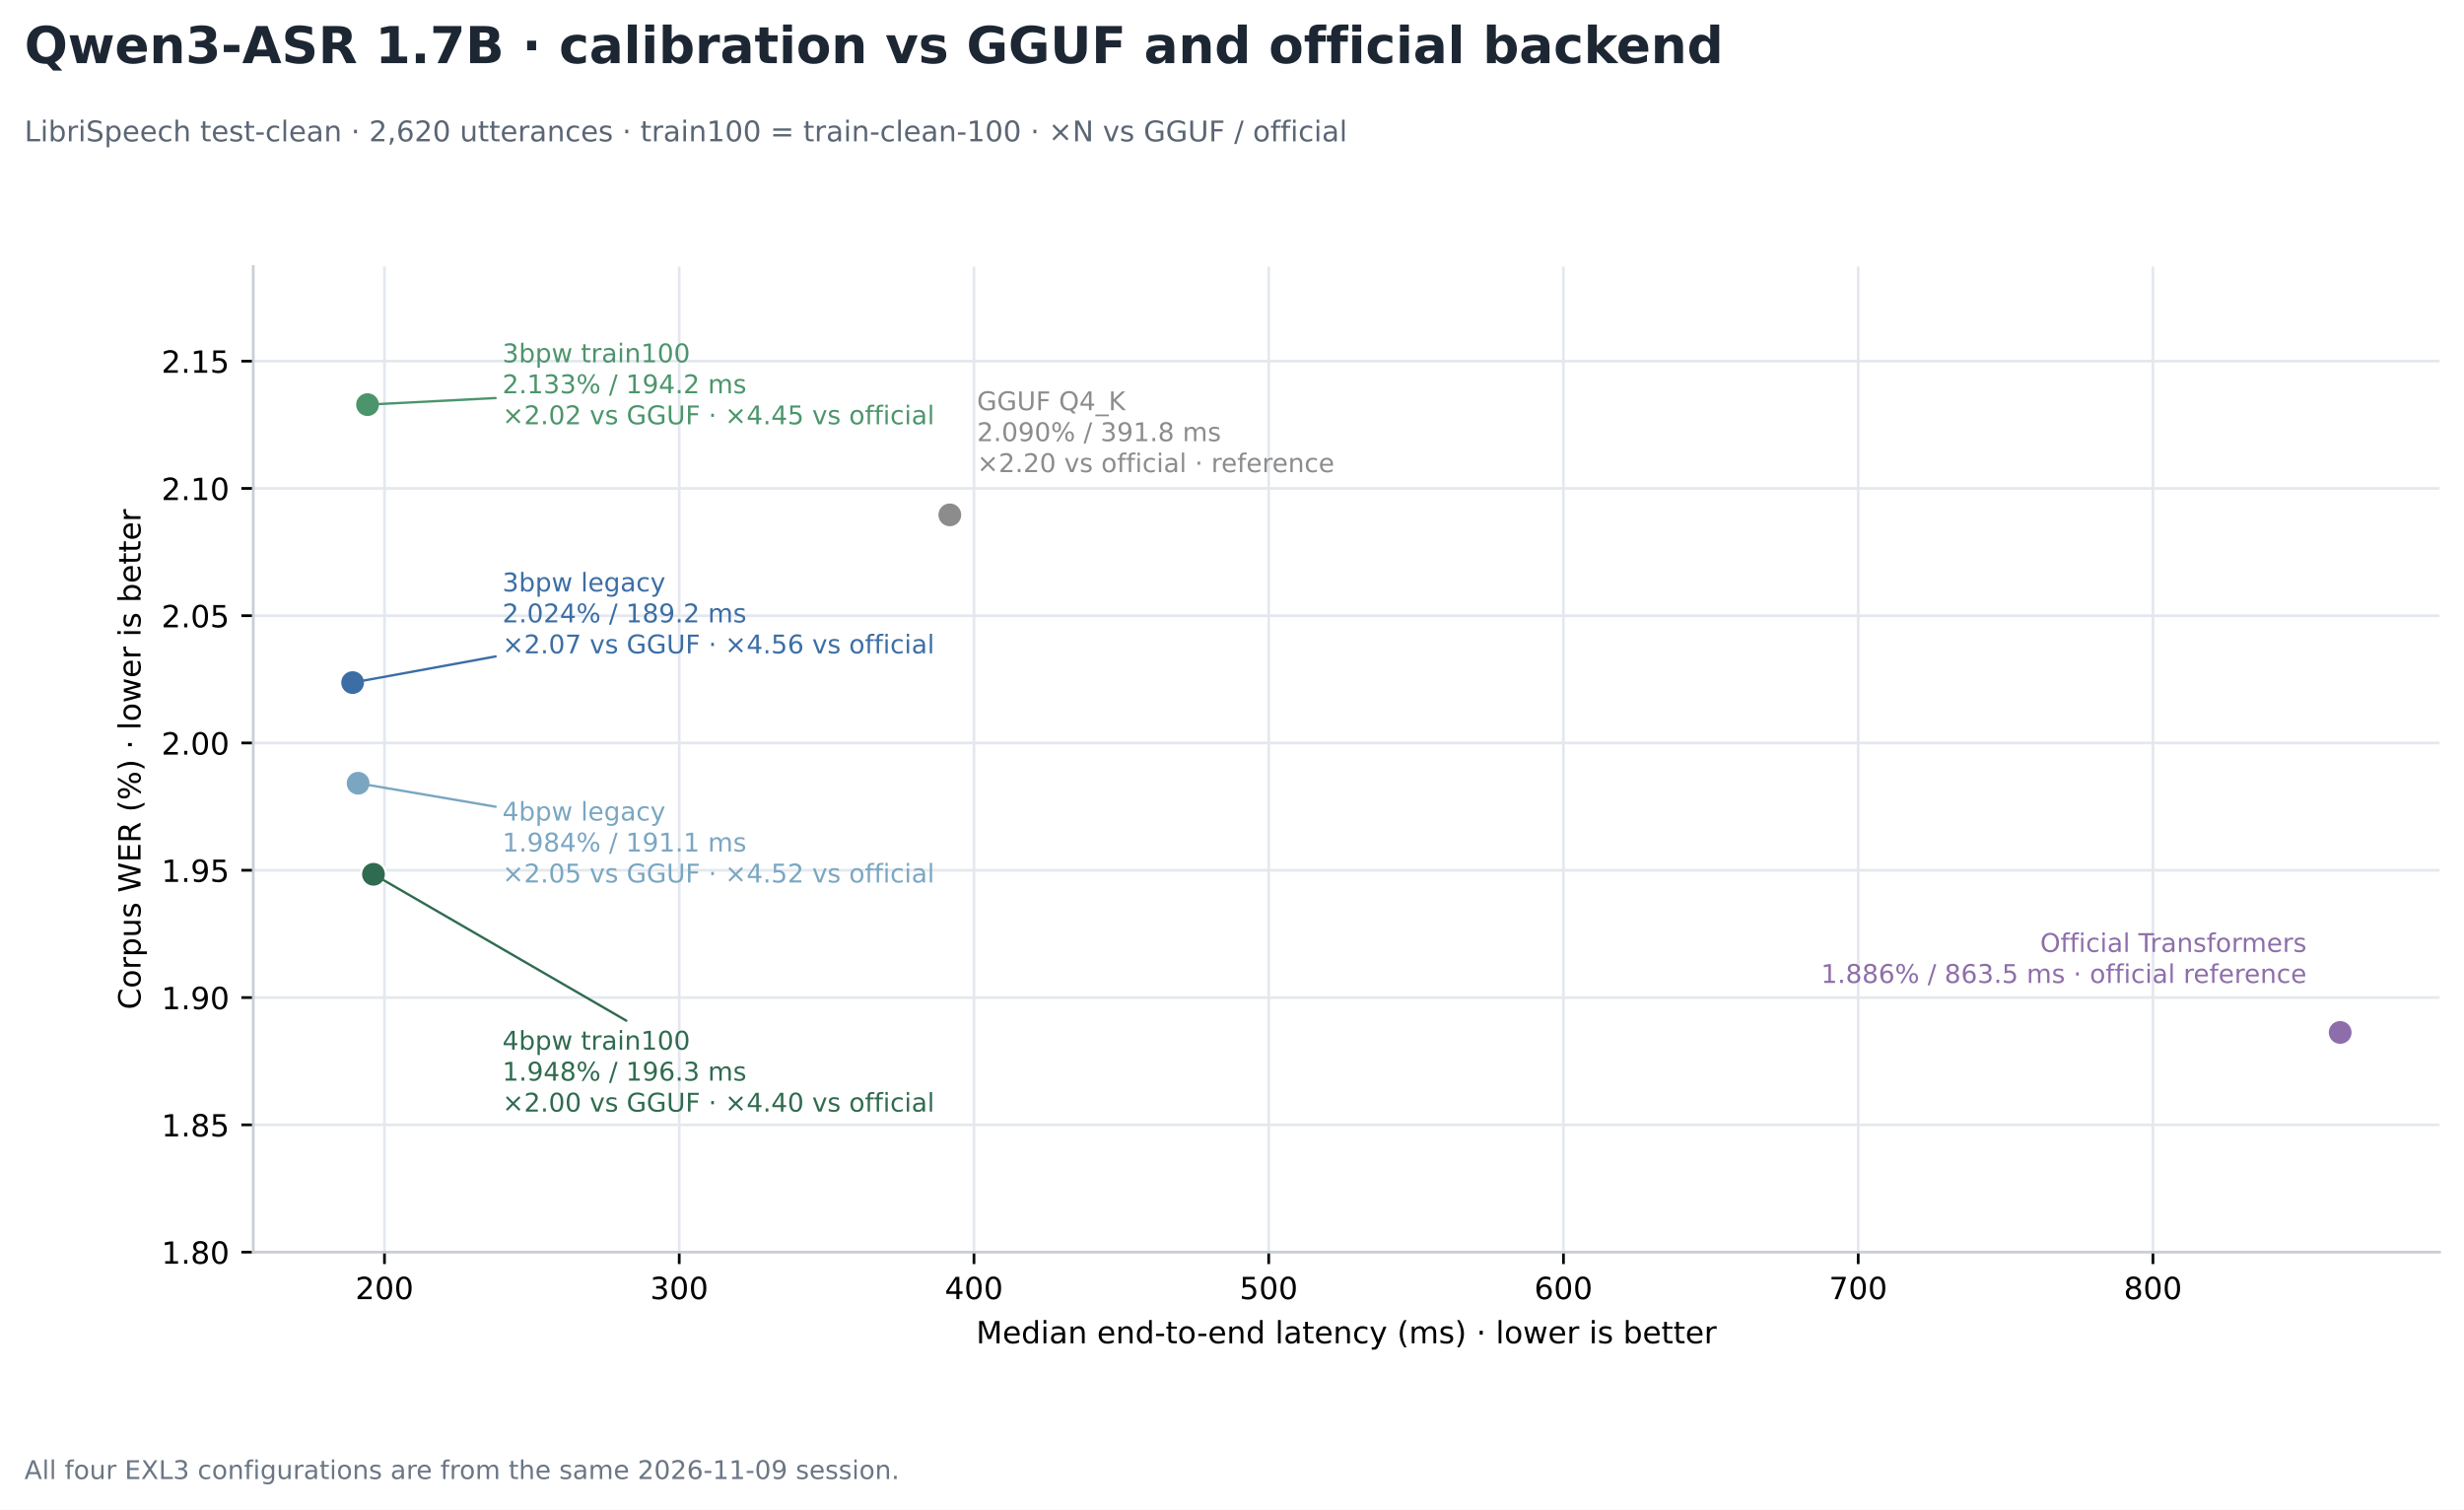
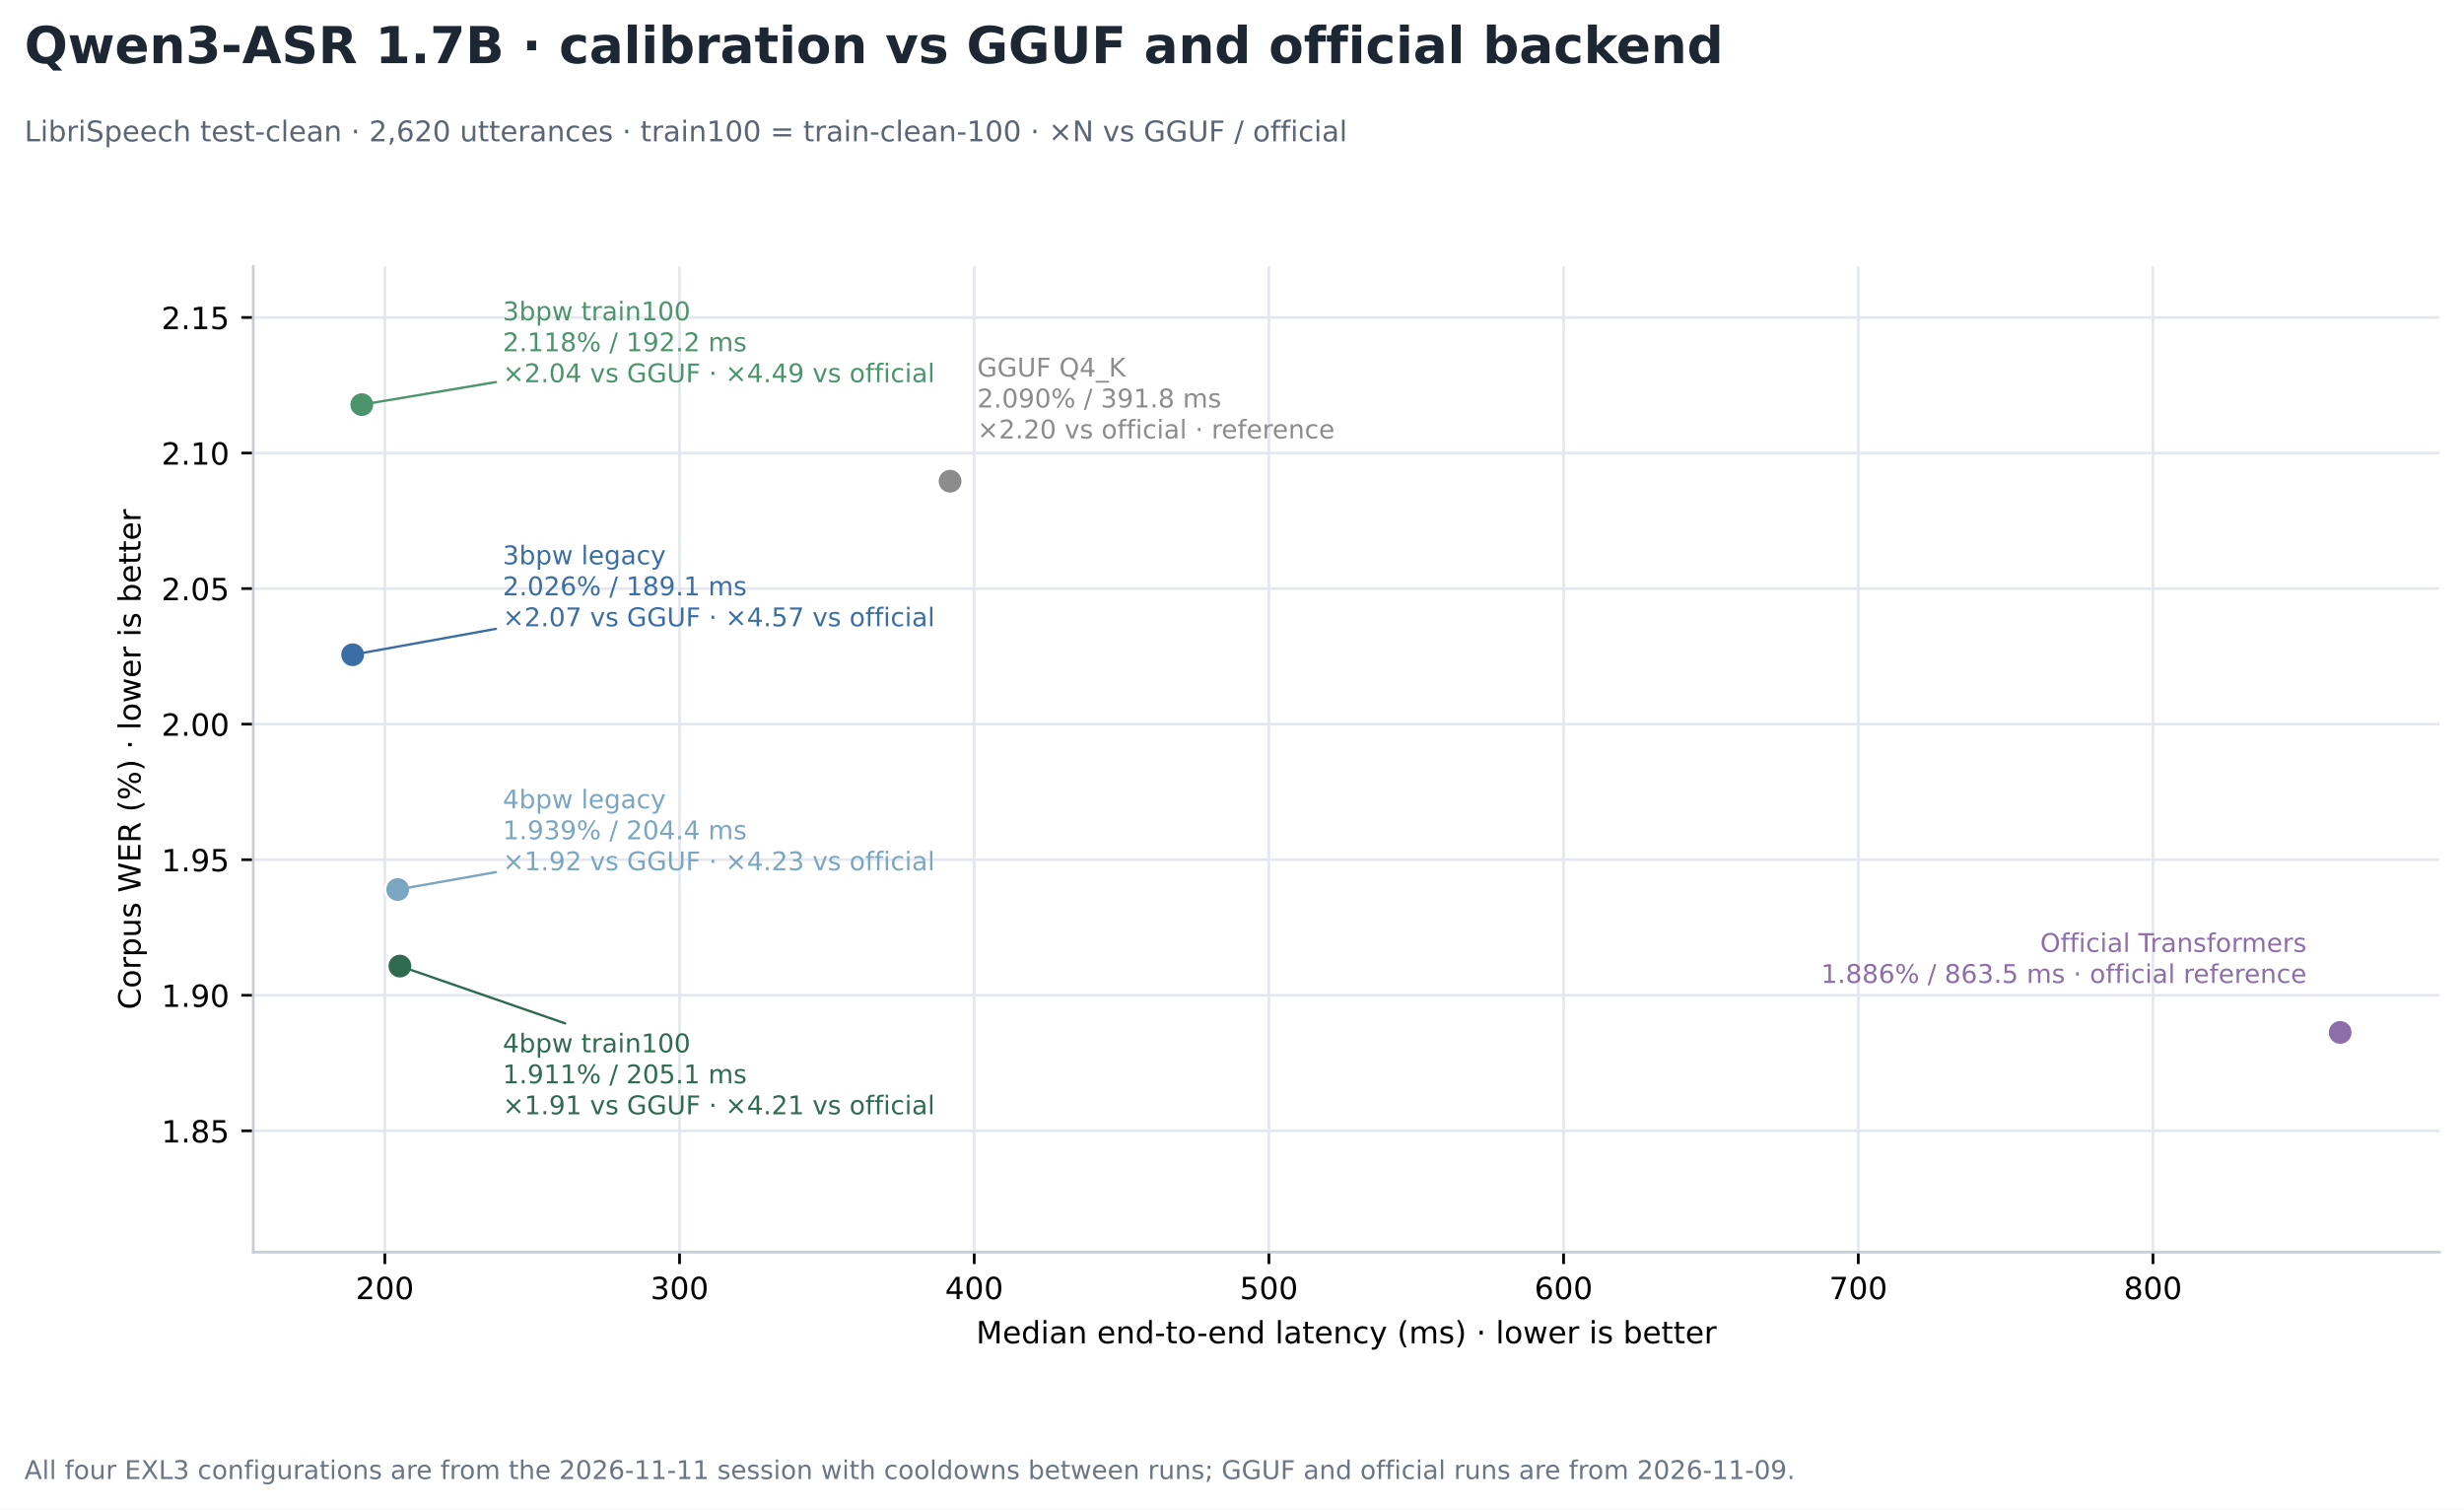
<svg xmlns="http://www.w3.org/2000/svg" xmlns:xlink="http://www.w3.org/1999/xlink" width="725.76pt" height="444.647pt" viewBox="0 0 725.76 444.647" version="1.1">
  <defs>
    <style type="text/css">*{stroke-linejoin: round; stroke-linecap: butt}</style>
  </defs>
  <g id="figure_1">
    <g id="patch_1">
      <path d="M 0 444.647 L 725.76 444.647 L 725.76 0 L 0 0 z " style="fill: #ffffff" />
    </g>
    <g id="axes_1">
      <g id="patch_2">
        <path d="M 74.592 368.806 L 718.56 368.806 L 718.56 78.502 L 74.592 78.502 z " style="fill: #ffffff" />
      </g>
      <g id="matplotlib.axis_1">
        <g id="xtick_1">
          <g id="line2d_1">
-             <path d="M 113.247 368.806 L 113.247 78.502 " clip-path="url(#p90aa1ccfd3)" style="fill: none; stroke: #e4e8ee; stroke-width: 0.8; stroke-linecap: square" />
+             <path d="M 113.355 368.806 L 113.355 78.502 " clip-path="url(#pc9cc1061f8)" style="fill: none; stroke: #e4e8ee; stroke-width: 0.8; stroke-linecap: square" />
          </g>
          <g id="line2d_2">
            <defs>
-               <path id="me169fb6a5a" d="M 0 0 L 0 3.5 " style="stroke: #000000; stroke-width: 0.8" />
+               <path id="m3b4ed7dc77" d="M 0 0 L 0 3.5 " style="stroke: #000000; stroke-width: 0.8" />
            </defs>
            <g>
-               <use xlink:href="#me169fb6a5a" x="113.247" y="368.806" style="stroke: #000000; stroke-width: 0.8" />
+               <use xlink:href="#m3b4ed7dc77" x="113.355" y="368.806" style="stroke: #000000; stroke-width: 0.8" />
            </g>
          </g>
          <g id="text_1">
-             <text style="font-size: 9px; font-family: 'DejaVu Sans'; text-anchor: middle" x="113.247" y="382.644" transform="rotate(-0 113.2474 382.6435)">200</text>
+             <text style="font-size: 9px; font-family: 'DejaVu Sans'; text-anchor: middle" x="113.355" y="382.644" transform="rotate(-0 113.3548 382.6435)">200</text>
          </g>
        </g>
        <g id="xtick_2">
          <g id="line2d_3">
-             <path d="M 200.063 368.806 L 200.063 78.502 " clip-path="url(#p90aa1ccfd3)" style="fill: none; stroke: #e4e8ee; stroke-width: 0.8; stroke-linecap: square" />
+             <path d="M 200.154 368.806 L 200.154 78.502 " clip-path="url(#pc9cc1061f8)" style="fill: none; stroke: #e4e8ee; stroke-width: 0.8; stroke-linecap: square" />
          </g>
          <g id="line2d_4">
            <g>
-               <use xlink:href="#me169fb6a5a" x="200.063" y="368.806" style="stroke: #000000; stroke-width: 0.8" />
+               <use xlink:href="#m3b4ed7dc77" x="200.154" y="368.806" style="stroke: #000000; stroke-width: 0.8" />
            </g>
          </g>
          <g id="text_2">
-             <text style="font-size: 9px; font-family: 'DejaVu Sans'; text-anchor: middle" x="200.063" y="382.644" transform="rotate(-0 200.0627 382.6435)">300</text>
+             <text style="font-size: 9px; font-family: 'DejaVu Sans'; text-anchor: middle" x="200.154" y="382.644" transform="rotate(-0 200.1539 382.6435)">300</text>
          </g>
        </g>
        <g id="xtick_3">
          <g id="line2d_5">
-             <path d="M 286.878 368.806 L 286.878 78.502 " clip-path="url(#p90aa1ccfd3)" style="fill: none; stroke: #e4e8ee; stroke-width: 0.8; stroke-linecap: square" />
+             <path d="M 286.953 368.806 L 286.953 78.502 " clip-path="url(#pc9cc1061f8)" style="fill: none; stroke: #e4e8ee; stroke-width: 0.8; stroke-linecap: square" />
          </g>
          <g id="line2d_6">
            <g>
-               <use xlink:href="#me169fb6a5a" x="286.878" y="368.806" style="stroke: #000000; stroke-width: 0.8" />
+               <use xlink:href="#m3b4ed7dc77" x="286.953" y="368.806" style="stroke: #000000; stroke-width: 0.8" />
            </g>
          </g>
          <g id="text_3">
-             <text style="font-size: 9px; font-family: 'DejaVu Sans'; text-anchor: middle" x="286.878" y="382.644" transform="rotate(-0 286.878 382.6435)">400</text>
+             <text style="font-size: 9px; font-family: 'DejaVu Sans'; text-anchor: middle" x="286.953" y="382.644" transform="rotate(-0 286.9531 382.6435)">400</text>
          </g>
        </g>
        <g id="xtick_4">
          <g id="line2d_7">
-             <path d="M 373.693 368.806 L 373.693 78.502 " clip-path="url(#p90aa1ccfd3)" style="fill: none; stroke: #e4e8ee; stroke-width: 0.8; stroke-linecap: square" />
+             <path d="M 373.752 368.806 L 373.752 78.502 " clip-path="url(#pc9cc1061f8)" style="fill: none; stroke: #e4e8ee; stroke-width: 0.8; stroke-linecap: square" />
          </g>
          <g id="line2d_8">
            <g>
-               <use xlink:href="#me169fb6a5a" x="373.693" y="368.806" style="stroke: #000000; stroke-width: 0.8" />
+               <use xlink:href="#m3b4ed7dc77" x="373.752" y="368.806" style="stroke: #000000; stroke-width: 0.8" />
            </g>
          </g>
          <g id="text_4">
-             <text style="font-size: 9px; font-family: 'DejaVu Sans'; text-anchor: middle" x="373.693" y="382.644" transform="rotate(-0 373.6934 382.6435)">500</text>
+             <text style="font-size: 9px; font-family: 'DejaVu Sans'; text-anchor: middle" x="373.752" y="382.644" transform="rotate(-0 373.7522 382.6435)">500</text>
          </g>
        </g>
        <g id="xtick_5">
          <g id="line2d_9">
-             <path d="M 460.509 368.806 L 460.509 78.502 " clip-path="url(#p90aa1ccfd3)" style="fill: none; stroke: #e4e8ee; stroke-width: 0.8; stroke-linecap: square" />
+             <path d="M 460.551 368.806 L 460.551 78.502 " clip-path="url(#pc9cc1061f8)" style="fill: none; stroke: #e4e8ee; stroke-width: 0.8; stroke-linecap: square" />
          </g>
          <g id="line2d_10">
            <g>
-               <use xlink:href="#me169fb6a5a" x="460.509" y="368.806" style="stroke: #000000; stroke-width: 0.8" />
+               <use xlink:href="#m3b4ed7dc77" x="460.551" y="368.806" style="stroke: #000000; stroke-width: 0.8" />
            </g>
          </g>
          <g id="text_5">
-             <text style="font-size: 9px; font-family: 'DejaVu Sans'; text-anchor: middle" x="460.509" y="382.644" transform="rotate(-0 460.5087 382.6435)">600</text>
+             <text style="font-size: 9px; font-family: 'DejaVu Sans'; text-anchor: middle" x="460.551" y="382.644" transform="rotate(-0 460.5514 382.6435)">600</text>
          </g>
        </g>
        <g id="xtick_6">
          <g id="line2d_11">
-             <path d="M 547.324 368.806 L 547.324 78.502 " clip-path="url(#p90aa1ccfd3)" style="fill: none; stroke: #e4e8ee; stroke-width: 0.8; stroke-linecap: square" />
+             <path d="M 547.351 368.806 L 547.351 78.502 " clip-path="url(#pc9cc1061f8)" style="fill: none; stroke: #e4e8ee; stroke-width: 0.8; stroke-linecap: square" />
          </g>
          <g id="line2d_12">
            <g>
-               <use xlink:href="#me169fb6a5a" x="547.324" y="368.806" style="stroke: #000000; stroke-width: 0.8" />
+               <use xlink:href="#m3b4ed7dc77" x="547.351" y="368.806" style="stroke: #000000; stroke-width: 0.8" />
            </g>
          </g>
          <g id="text_6">
-             <text style="font-size: 9px; font-family: 'DejaVu Sans'; text-anchor: middle" x="547.324" y="382.644" transform="rotate(-0 547.324 382.6435)">700</text>
+             <text style="font-size: 9px; font-family: 'DejaVu Sans'; text-anchor: middle" x="547.351" y="382.644" transform="rotate(-0 547.3505 382.6435)">700</text>
          </g>
        </g>
        <g id="xtick_7">
          <g id="line2d_13">
-             <path d="M 634.139 368.806 L 634.139 78.502 " clip-path="url(#p90aa1ccfd3)" style="fill: none; stroke: #e4e8ee; stroke-width: 0.8; stroke-linecap: square" />
+             <path d="M 634.15 368.806 L 634.15 78.502 " clip-path="url(#pc9cc1061f8)" style="fill: none; stroke: #e4e8ee; stroke-width: 0.8; stroke-linecap: square" />
          </g>
          <g id="line2d_14">
            <g>
-               <use xlink:href="#me169fb6a5a" x="634.139" y="368.806" style="stroke: #000000; stroke-width: 0.8" />
+               <use xlink:href="#m3b4ed7dc77" x="634.15" y="368.806" style="stroke: #000000; stroke-width: 0.8" />
            </g>
          </g>
          <g id="text_7">
-             <text style="font-size: 9px; font-family: 'DejaVu Sans'; text-anchor: middle" x="634.139" y="382.644" transform="rotate(-0 634.1394 382.6435)">800</text>
+             <text style="font-size: 9px; font-family: 'DejaVu Sans'; text-anchor: middle" x="634.15" y="382.644" transform="rotate(-0 634.1497 382.6435)">800</text>
          </g>
        </g>
        <g id="text_8">
          <text style="font-size: 9px; font-family: 'DejaVu Sans'; text-anchor: middle" x="396.576" y="395.644" transform="rotate(-0 396.576 395.6442)">Median end-to-end latency (ms) · lower is better</text>
        </g>
      </g>
      <g id="matplotlib.axis_2">
        <g id="ytick_1">
          <g id="line2d_15">
-             <path d="M 74.592 368.792 L 718.56 368.792 " clip-path="url(#p90aa1ccfd3)" style="fill: none; stroke: #e4e8ee; stroke-width: 0.8; stroke-linecap: square" />
+             <path d="M 74.592 333.072 L 718.56 333.072 " clip-path="url(#pc9cc1061f8)" style="fill: none; stroke: #e4e8ee; stroke-width: 0.8; stroke-linecap: square" />
          </g>
          <g id="line2d_16">
            <defs>
-               <path id="mcb1969a6f2" d="M 0 0 L -3.5 0 " style="stroke: #000000; stroke-width: 0.8" />
+               <path id="m925ce69146" d="M 0 0 L -3.5 0 " style="stroke: #000000; stroke-width: 0.8" />
            </defs>
            <g>
-               <use xlink:href="#mcb1969a6f2" x="74.592" y="368.792" style="stroke: #000000; stroke-width: 0.8" />
+               <use xlink:href="#m925ce69146" x="74.592" y="333.072" style="stroke: #000000; stroke-width: 0.8" />
            </g>
          </g>
          <g id="text_9">
-             <text style="font-size: 9px; font-family: 'DejaVu Sans'; text-anchor: end" x="67.592" y="372.21" transform="rotate(-0 67.592 372.2105)">1.80</text>
+             <text style="font-size: 9px; font-family: 'DejaVu Sans'; text-anchor: end" x="67.592" y="336.491" transform="rotate(-0 67.592 336.4909)">1.85</text>
          </g>
        </g>
        <g id="ytick_2">
          <g id="line2d_17">
-             <path d="M 74.592 331.302 L 718.56 331.302 " clip-path="url(#p90aa1ccfd3)" style="fill: none; stroke: #e4e8ee; stroke-width: 0.8; stroke-linecap: square" />
+             <path d="M 74.592 293.144 L 718.56 293.144 " clip-path="url(#pc9cc1061f8)" style="fill: none; stroke: #e4e8ee; stroke-width: 0.8; stroke-linecap: square" />
          </g>
          <g id="line2d_18">
            <g>
-               <use xlink:href="#mcb1969a6f2" x="74.592" y="331.302" style="stroke: #000000; stroke-width: 0.8" />
+               <use xlink:href="#m925ce69146" x="74.592" y="293.144" style="stroke: #000000; stroke-width: 0.8" />
            </g>
          </g>
          <g id="text_10">
-             <text style="font-size: 9px; font-family: 'DejaVu Sans'; text-anchor: end" x="67.592" y="334.721" transform="rotate(-0 67.592 334.7209)">1.85</text>
+             <text style="font-size: 9px; font-family: 'DejaVu Sans'; text-anchor: end" x="67.592" y="296.563" transform="rotate(-0 67.592 296.5631)">1.90</text>
          </g>
        </g>
        <g id="ytick_3">
          <g id="line2d_19">
-             <path d="M 74.592 293.812 L 718.56 293.812 " clip-path="url(#p90aa1ccfd3)" style="fill: none; stroke: #e4e8ee; stroke-width: 0.8; stroke-linecap: square" />
+             <path d="M 74.592 253.216 L 718.56 253.216 " clip-path="url(#pc9cc1061f8)" style="fill: none; stroke: #e4e8ee; stroke-width: 0.8; stroke-linecap: square" />
          </g>
          <g id="line2d_20">
            <g>
-               <use xlink:href="#mcb1969a6f2" x="74.592" y="293.812" style="stroke: #000000; stroke-width: 0.8" />
+               <use xlink:href="#m925ce69146" x="74.592" y="253.216" style="stroke: #000000; stroke-width: 0.8" />
            </g>
          </g>
          <g id="text_11">
-             <text style="font-size: 9px; font-family: 'DejaVu Sans'; text-anchor: end" x="67.592" y="297.231" transform="rotate(-0 67.592 297.2314)">1.90</text>
+             <text style="font-size: 9px; font-family: 'DejaVu Sans'; text-anchor: end" x="67.592" y="256.635" transform="rotate(-0 67.592 256.6352)">1.95</text>
          </g>
        </g>
        <g id="ytick_4">
          <g id="line2d_21">
-             <path d="M 74.592 256.323 L 718.56 256.323 " clip-path="url(#p90aa1ccfd3)" style="fill: none; stroke: #e4e8ee; stroke-width: 0.8; stroke-linecap: square" />
+             <path d="M 74.592 213.288 L 718.56 213.288 " clip-path="url(#pc9cc1061f8)" style="fill: none; stroke: #e4e8ee; stroke-width: 0.8; stroke-linecap: square" />
          </g>
          <g id="line2d_22">
            <g>
-               <use xlink:href="#mcb1969a6f2" x="74.592" y="256.323" style="stroke: #000000; stroke-width: 0.8" />
+               <use xlink:href="#m925ce69146" x="74.592" y="213.288" style="stroke: #000000; stroke-width: 0.8" />
            </g>
          </g>
          <g id="text_12">
-             <text style="font-size: 9px; font-family: 'DejaVu Sans'; text-anchor: end" x="67.592" y="259.742" transform="rotate(-0 67.592 259.7419)">1.95</text>
+             <text style="font-size: 9px; font-family: 'DejaVu Sans'; text-anchor: end" x="67.592" y="216.707" transform="rotate(-0 67.592 216.7073)">2.00</text>
          </g>
        </g>
        <g id="ytick_5">
          <g id="line2d_23">
-             <path d="M 74.592 218.833 L 718.56 218.833 " clip-path="url(#p90aa1ccfd3)" style="fill: none; stroke: #e4e8ee; stroke-width: 0.8; stroke-linecap: square" />
+             <path d="M 74.592 173.36 L 718.56 173.36 " clip-path="url(#pc9cc1061f8)" style="fill: none; stroke: #e4e8ee; stroke-width: 0.8; stroke-linecap: square" />
          </g>
          <g id="line2d_24">
            <g>
-               <use xlink:href="#mcb1969a6f2" x="74.592" y="218.833" style="stroke: #000000; stroke-width: 0.8" />
+               <use xlink:href="#m925ce69146" x="74.592" y="173.36" style="stroke: #000000; stroke-width: 0.8" />
            </g>
          </g>
          <g id="text_13">
-             <text style="font-size: 9px; font-family: 'DejaVu Sans'; text-anchor: end" x="67.592" y="222.252" transform="rotate(-0 67.592 222.2523)">2.00</text>
+             <text style="font-size: 9px; font-family: 'DejaVu Sans'; text-anchor: end" x="67.592" y="176.779" transform="rotate(-0 67.592 176.7794)">2.05</text>
          </g>
        </g>
        <g id="ytick_6">
          <g id="line2d_25">
-             <path d="M 74.592 181.344 L 718.56 181.344 " clip-path="url(#p90aa1ccfd3)" style="fill: none; stroke: #e4e8ee; stroke-width: 0.8; stroke-linecap: square" />
+             <path d="M 74.592 133.433 L 718.56 133.433 " clip-path="url(#pc9cc1061f8)" style="fill: none; stroke: #e4e8ee; stroke-width: 0.8; stroke-linecap: square" />
          </g>
          <g id="line2d_26">
            <g>
-               <use xlink:href="#mcb1969a6f2" x="74.592" y="181.344" style="stroke: #000000; stroke-width: 0.8" />
+               <use xlink:href="#m925ce69146" x="74.592" y="133.433" style="stroke: #000000; stroke-width: 0.8" />
            </g>
          </g>
          <g id="text_14">
-             <text style="font-size: 9px; font-family: 'DejaVu Sans'; text-anchor: end" x="67.592" y="184.763" transform="rotate(-0 67.592 184.7628)">2.05</text>
+             <text style="font-size: 9px; font-family: 'DejaVu Sans'; text-anchor: end" x="67.592" y="136.852" transform="rotate(-0 67.592 136.8515)">2.10</text>
          </g>
        </g>
        <g id="ytick_7">
          <g id="line2d_27">
-             <path d="M 74.592 143.854 L 718.56 143.854 " clip-path="url(#p90aa1ccfd3)" style="fill: none; stroke: #e4e8ee; stroke-width: 0.8; stroke-linecap: square" />
+             <path d="M 74.592 93.505 L 718.56 93.505 " clip-path="url(#pc9cc1061f8)" style="fill: none; stroke: #e4e8ee; stroke-width: 0.8; stroke-linecap: square" />
          </g>
          <g id="line2d_28">
            <g>
-               <use xlink:href="#mcb1969a6f2" x="74.592" y="143.854" style="stroke: #000000; stroke-width: 0.8" />
+               <use xlink:href="#m925ce69146" x="74.592" y="93.505" style="stroke: #000000; stroke-width: 0.8" />
            </g>
          </g>
          <g id="text_15">
-             <text style="font-size: 9px; font-family: 'DejaVu Sans'; text-anchor: end" x="67.592" y="147.273" transform="rotate(-0 67.592 147.2732)">2.10</text>
-           </g>
-         </g>
-         <g id="ytick_8">
-           <g id="line2d_29">
-             <path d="M 74.592 106.365 L 718.56 106.365 " clip-path="url(#p90aa1ccfd3)" style="fill: none; stroke: #e4e8ee; stroke-width: 0.8; stroke-linecap: square" />
-           </g>
-           <g id="line2d_30">
-             <g>
-               <use xlink:href="#mcb1969a6f2" x="74.592" y="106.365" style="stroke: #000000; stroke-width: 0.8" />
-             </g>
-           </g>
-           <g id="text_16">
-             <text style="font-size: 9px; font-family: 'DejaVu Sans'; text-anchor: end" x="67.592" y="109.784" transform="rotate(-0 67.592 109.7837)">2.15</text>
-           </g>
-         </g>
-         <g id="text_17">
+             <text style="font-size: 9px; font-family: 'DejaVu Sans'; text-anchor: end" x="67.592" y="96.924" transform="rotate(-0 67.592 96.92363)">2.15</text>
+           </g>
+         </g>
+         <g id="text_16">
          <text style="font-size: 9px; font-family: 'DejaVu Sans'; text-anchor: middle" x="41.391" y="223.654" transform="rotate(-90 41.39083 223.6537)">Corpus WER (%) · lower is better</text>
        </g>
      </g>
      <g id="patch_3">
        <path d="M 74.592 368.806 L 74.592 78.502 " style="fill: none; stroke: #c9ced6; stroke-width: 0.8; stroke-linejoin: miter; stroke-linecap: square" />
      </g>
      <g id="patch_4">
        <path d="M 74.592 368.806 L 718.56 368.806 " style="fill: none; stroke: #c9ced6; stroke-width: 0.8; stroke-linejoin: miter; stroke-linecap: square" />
      </g>
      <g id="PathCollection_1">
        <defs>
-           <path id="m86de9d7fc8" d="M 0 3.708 C 0.983 3.708 1.927 3.317 2.622 2.622 C 3.317 1.927 3.708 0.983 3.708 0 C 3.708 -0.983 3.317 -1.927 2.622 -2.622 C 1.927 -3.317 0.983 -3.708 0 -3.708 C -0.983 -3.708 -1.927 -3.317 -2.622 -2.622 C -3.317 -1.927 -3.708 -0.983 -3.708 0 C -3.708 0.983 -3.317 1.927 -2.622 2.622 C -1.927 3.317 -0.983 3.708 0 3.708 z " style="stroke: #ffffff; stroke-width: 0.7" />
-         </defs>
-         <g clip-path="url(#p90aa1ccfd3)">
-           <use xlink:href="#m86de9d7fc8" x="103.863" y="201.048" style="fill: #3b6ea5; stroke: #ffffff; stroke-width: 0.7" />
+           <path id="mad6ac89bb6" d="M 0 3.708 C 0.983 3.708 1.927 3.317 2.622 2.622 C 3.317 1.927 3.708 0.983 3.708 0 C 3.708 -0.983 3.317 -1.927 2.622 -2.622 C 1.927 -3.317 0.983 -3.708 0 -3.708 C -0.983 -3.708 -1.927 -3.317 -2.622 -2.622 C -3.317 -1.927 -3.708 -0.983 -3.708 0 C -3.708 0.983 -3.317 1.927 -2.622 2.622 C -1.927 3.317 -0.983 3.708 0 3.708 z " style="stroke: #ffffff; stroke-width: 0.7" />
+         </defs>
+         <g clip-path="url(#pc9cc1061f8)">
+           <use xlink:href="#mad6ac89bb6" x="103.863" y="192.843" style="fill: #3b6ea5; stroke: #ffffff; stroke-width: 0.7" />
        </g>
      </g>
      <g id="patch_5">
-         <path d="M 145.975 193.343 Q 126.396 196.926 106.817 200.508 " style="fill: none; stroke: #3b6ea5; stroke-width: 0.7; stroke-linecap: round" />
+         <path d="M 146.073 185.214 Q 126.443 188.762 106.813 192.31 " style="fill: none; stroke: #3b6ea5; stroke-width: 0.7; stroke-linecap: round" />
+       </g>
+       <g id="text_17">
+         <text style="font-size: 7.6px; font-family: 'DejaVu Sans'; fill: #3b6ea5" transform="translate(148.0745 166.2132)">3bpw legacy</text>
+         <text style="font-size: 7.6px; font-family: 'DejaVu Sans'; fill: #3b6ea5" transform="translate(148.0745 175.3347)">2.026% / 189.1 ms</text>
+         <text style="font-size: 7.6px; font-family: 'DejaVu Sans'; fill: #3b6ea5" transform="translate(148.0745 184.4568)">×2.07 vs GGUF · ×4.57 vs official</text>
+       </g>
+       <g id="PathCollection_2">
+         <defs>
+           <path id="m25873b2e42" d="M 0 3.708 C 0.983 3.708 1.927 3.317 2.622 2.622 C 3.317 1.927 3.708 0.983 3.708 0 C 3.708 -0.983 3.317 -1.927 2.622 -2.622 C 1.927 -3.317 0.983 -3.708 0 -3.708 C -0.983 -3.708 -1.927 -3.317 -2.622 -2.622 C -3.317 -1.927 -3.708 -0.983 -3.708 0 C -3.708 0.983 -3.317 1.927 -2.622 2.622 C -1.927 3.317 -0.983 3.708 0 3.708 z " style="stroke: #ffffff; stroke-width: 0.7" />
+         </defs>
+         <g clip-path="url(#pc9cc1061f8)">
+           <use xlink:href="#m25873b2e42" x="106.564" y="119.181" style="fill: #4c956c; stroke: #ffffff; stroke-width: 0.7" />
+         </g>
+       </g>
+       <g id="patch_6">
+         <path d="M 146.074 112.53 Q 127.797 115.607 109.52 118.684 " style="fill: none; stroke: #4c956c; stroke-width: 0.7; stroke-linecap: round" />
      </g>
      <g id="text_18">
-         <text style="font-size: 7.6px; font-family: 'DejaVu Sans'; fill: #3b6ea5" transform="translate(147.9735 174.1966)">3bpw legacy</text>
-         <text style="font-size: 7.6px; font-family: 'DejaVu Sans'; fill: #3b6ea5" transform="translate(147.9735 183.318)">2.024% / 189.2 ms</text>
-         <text style="font-size: 7.6px; font-family: 'DejaVu Sans'; fill: #3b6ea5" transform="translate(147.9735 192.4401)">×2.07 vs GGUF · ×4.56 vs official</text>
-       </g>
-       <g id="PathCollection_2">
-         <defs>
-           <path id="mb79bceb5ca" d="M 0 3.708 C 0.983 3.708 1.927 3.317 2.622 2.622 C 3.317 1.927 3.708 0.983 3.708 0 C 3.708 -0.983 3.317 -1.927 2.622 -2.622 C 1.927 -3.317 0.983 -3.708 0 -3.708 C -0.983 -3.708 -1.927 -3.317 -2.622 -2.622 C -3.317 -1.927 -3.708 -0.983 -3.708 0 C -3.708 0.983 -3.317 1.927 -2.622 2.622 C -1.927 3.317 -0.983 3.708 0 3.708 z " style="stroke: #ffffff; stroke-width: 0.7" />
-         </defs>
-         <g clip-path="url(#p90aa1ccfd3)">
-           <use xlink:href="#mb79bceb5ca" x="108.255" y="119.181" style="fill: #4c956c; stroke: #ffffff; stroke-width: 0.7" />
-         </g>
-       </g>
-       <g id="patch_6">
-         <path d="M 145.976 117.239 Q 128.614 118.133 111.253 119.027 " style="fill: none; stroke: #4c956c; stroke-width: 0.7; stroke-linecap: round" />
+         <text style="font-size: 7.6px; font-family: 'DejaVu Sans'; fill: #4c956c" transform="translate(148.0745 94.34299)">3bpw train100</text>
+         <text style="font-size: 7.6px; font-family: 'DejaVu Sans'; fill: #4c956c" transform="translate(148.0745 103.4645)">2.118% / 192.2 ms</text>
+         <text style="font-size: 7.6px; font-family: 'DejaVu Sans'; fill: #4c956c" transform="translate(148.0745 112.5866)">×2.04 vs GGUF · ×4.49 vs official</text>
+       </g>
+       <g id="PathCollection_3">
+         <defs>
+           <path id="m17ff83e35d" d="M 0 3.708 C 0.983 3.708 1.927 3.317 2.622 2.622 C 3.317 1.927 3.708 0.983 3.708 0 C 3.708 -0.983 3.317 -1.927 2.622 -2.622 C 1.927 -3.317 0.983 -3.708 0 -3.708 C -0.983 -3.708 -1.927 -3.317 -2.622 -2.622 C -3.317 -1.927 -3.708 -0.983 -3.708 0 C -3.708 0.983 -3.317 1.927 -2.622 2.622 C -1.927 3.317 -0.983 3.708 0 3.708 z " style="stroke: #ffffff; stroke-width: 0.7" />
+         </defs>
+         <g clip-path="url(#pc9cc1061f8)">
+           <use xlink:href="#m17ff83e35d" x="117.143" y="261.996" style="fill: #7aa6c2; stroke: #ffffff; stroke-width: 0.7" />
+         </g>
+       </g>
+       <g id="patch_7">
+         <path d="M 146.077 256.863 Q 133.088 259.167 120.099 261.471 " style="fill: none; stroke: #7aa6c2; stroke-width: 0.7; stroke-linecap: round" />
      </g>
      <g id="text_19">
-         <text style="font-size: 7.6px; font-family: 'DejaVu Sans'; fill: #4c956c" transform="translate(147.9735 106.7154)">3bpw train100</text>
-         <text style="font-size: 7.6px; font-family: 'DejaVu Sans'; fill: #4c956c" transform="translate(147.9735 115.8369)">2.133% / 194.2 ms</text>
-         <text style="font-size: 7.6px; font-family: 'DejaVu Sans'; fill: #4c956c" transform="translate(147.9735 124.9589)">×2.02 vs GGUF · ×4.45 vs official</text>
-       </g>
-       <g id="PathCollection_3">
-         <defs>
-           <path id="mb89334589a" d="M 0 3.708 C 0.983 3.708 1.927 3.317 2.622 2.622 C 3.317 1.927 3.708 0.983 3.708 0 C 3.708 -0.983 3.317 -1.927 2.622 -2.622 C 1.927 -3.317 0.983 -3.708 0 -3.708 C -0.983 -3.708 -1.927 -3.317 -2.622 -2.622 C -3.317 -1.927 -3.708 -0.983 -3.708 0 C -3.708 0.983 -3.317 1.927 -2.622 2.622 C -1.927 3.317 -0.983 3.708 0 3.708 z " style="stroke: #ffffff; stroke-width: 0.7" />
-         </defs>
-         <g clip-path="url(#p90aa1ccfd3)">
-           <use xlink:href="#mb89334589a" x="105.481" y="230.69" style="fill: #7aa6c2; stroke: #ffffff; stroke-width: 0.7" />
-         </g>
-       </g>
-       <g id="patch_7">
-         <path d="M 145.976 237.613 Q 127.208 234.404 108.44 231.196 " style="fill: none; stroke: #7aa6c2; stroke-width: 0.7; stroke-linecap: round" />
+         <text style="font-size: 7.6px; font-family: 'DejaVu Sans'; fill: #7aa6c2" transform="translate(148.0745 238.0834)">4bpw legacy</text>
+         <text style="font-size: 7.6px; font-family: 'DejaVu Sans'; fill: #7aa6c2" transform="translate(148.0745 247.2049)">1.939% / 204.4 ms</text>
+         <text style="font-size: 7.6px; font-family: 'DejaVu Sans'; fill: #7aa6c2" transform="translate(148.0745 256.3269)">×1.92 vs GGUF · ×4.23 vs official</text>
+       </g>
+       <g id="PathCollection_4">
+         <defs>
+           <path id="m505dcccf28" d="M 0 3.708 C 0.983 3.708 1.927 3.317 2.622 2.622 C 3.317 1.927 3.708 0.983 3.708 0 C 3.708 -0.983 3.317 -1.927 2.622 -2.622 C 1.927 -3.317 0.983 -3.708 0 -3.708 C -0.983 -3.708 -1.927 -3.317 -2.622 -2.622 C -3.317 -1.927 -3.708 -0.983 -3.708 0 C -3.708 0.983 -3.317 1.927 -2.622 2.622 C -1.927 3.317 -0.983 3.708 0 3.708 z " style="stroke: #ffffff; stroke-width: 0.7" />
+         </defs>
+         <g clip-path="url(#pc9cc1061f8)">
+           <use xlink:href="#m505dcccf28" x="117.79" y="284.545" style="fill: #2f6b4f; stroke: #ffffff; stroke-width: 0.7" />
+         </g>
+       </g>
+       <g id="patch_8">
+         <path d="M 166.441 301.418 Q 143.533 293.473 120.626 285.529 " style="fill: none; stroke: #2f6b4f; stroke-width: 0.7; stroke-linecap: round" />
      </g>
      <g id="text_20">
-         <text style="font-size: 7.6px; font-family: 'DejaVu Sans'; fill: #7aa6c2" transform="translate(147.9735 241.6777)">4bpw legacy</text>
-         <text style="font-size: 7.6px; font-family: 'DejaVu Sans'; fill: #7aa6c2" transform="translate(147.9735 250.7992)">1.984% / 191.1 ms</text>
-         <text style="font-size: 7.6px; font-family: 'DejaVu Sans'; fill: #7aa6c2" transform="translate(147.9735 259.9213)">×2.05 vs GGUF · ×4.52 vs official</text>
-       </g>
-       <g id="PathCollection_4">
-         <defs>
-           <path id="me9a6da21cf" d="M 0 3.708 C 0.983 3.708 1.927 3.317 2.622 2.622 C 3.317 1.927 3.708 0.983 3.708 0 C 3.708 -0.983 3.317 -1.927 2.622 -2.622 C 1.927 -3.317 0.983 -3.708 0 -3.708 C -0.983 -3.708 -1.927 -3.317 -2.622 -2.622 C -3.317 -1.927 -3.708 -0.983 -3.708 0 C -3.708 0.983 -3.317 1.927 -2.622 2.622 C -1.927 3.317 -0.983 3.708 0 3.708 z " style="stroke: #ffffff; stroke-width: 0.7" />
-         </defs>
-         <g clip-path="url(#p90aa1ccfd3)">
-           <use xlink:href="#me9a6da21cf" x="110.004" y="257.509" style="fill: #2f6b4f; stroke: #ffffff; stroke-width: 0.7" />
-         </g>
-       </g>
-       <g id="patch_8">
-         <path d="M 184.469 300.622 Q 148.535 279.817 112.601 259.012 " style="fill: none; stroke: #2f6b4f; stroke-width: 0.7; stroke-linecap: round" />
+         <text style="font-size: 7.6px; font-family: 'DejaVu Sans'; fill: #2f6b4f" transform="translate(148.0745 309.9536)">4bpw train100</text>
+         <text style="font-size: 7.6px; font-family: 'DejaVu Sans'; fill: #2f6b4f" transform="translate(148.0745 319.0751)">1.911% / 205.1 ms</text>
+         <text style="font-size: 7.6px; font-family: 'DejaVu Sans'; fill: #2f6b4f" transform="translate(148.0745 328.1971)">×1.91 vs GGUF · ×4.21 vs official</text>
+       </g>
+       <g id="PathCollection_5">
+         <defs>
+           <path id="me12b3a1b47" d="M 0 3.708 C 0.983 3.708 1.927 3.317 2.622 2.622 C 3.317 1.927 3.708 0.983 3.708 0 C 3.708 -0.983 3.317 -1.927 2.622 -2.622 C 1.927 -3.317 0.983 -3.708 0 -3.708 C -0.983 -3.708 -1.927 -3.317 -2.622 -2.622 C -3.317 -1.927 -3.708 -0.983 -3.708 0 C -3.708 0.983 -3.317 1.927 -2.622 2.622 C -1.927 3.317 -0.983 3.708 0 3.708 z " style="stroke: #ffffff; stroke-width: 0.7" />
+         </defs>
+         <g clip-path="url(#pc9cc1061f8)">
+           <use xlink:href="#me12b3a1b47" x="279.843" y="141.731" style="fill: #8c8c8c; stroke: #ffffff; stroke-width: 0.7" />
+         </g>
      </g>
      <g id="text_21">
-         <text style="font-size: 7.6px; font-family: 'DejaVu Sans'; fill: #2f6b4f" transform="translate(147.9735 309.1589)">4bpw train100</text>
-         <text style="font-size: 7.6px; font-family: 'DejaVu Sans'; fill: #2f6b4f" transform="translate(147.9735 318.2804)">1.948% / 196.3 ms</text>
-         <text style="font-size: 7.6px; font-family: 'DejaVu Sans'; fill: #2f6b4f" transform="translate(147.9735 327.4025)">×2.00 vs GGUF · ×4.40 vs official</text>
-       </g>
-       <g id="PathCollection_5">
-         <defs>
-           <path id="mb093116999" d="M 0 3.708 C 0.983 3.708 1.927 3.317 2.622 2.622 C 3.317 1.927 3.708 0.983 3.708 0 C 3.708 -0.983 3.317 -1.927 2.622 -2.622 C 1.927 -3.317 0.983 -3.708 0 -3.708 C -0.983 -3.708 -1.927 -3.317 -2.622 -2.622 C -3.317 -1.927 -3.708 -0.983 -3.708 0 C -3.708 0.983 -3.317 1.927 -2.622 2.622 C -1.927 3.317 -0.983 3.708 0 3.708 z " style="stroke: #ffffff; stroke-width: 0.7" />
-         </defs>
-         <g clip-path="url(#p90aa1ccfd3)">
-           <use xlink:href="#mb093116999" x="279.767" y="151.646" style="fill: #8c8c8c; stroke: #ffffff; stroke-width: 0.7" />
+         <text style="font-size: 7.6px; font-family: 'DejaVu Sans'; fill: #8c8c8c" transform="translate(287.8429 110.9007)">GGUF Q4_K</text>
+         <text style="font-size: 7.6px; font-family: 'DejaVu Sans'; fill: #8c8c8c" transform="translate(287.8429 120.0222)">2.090% / 391.8 ms</text>
+         <text style="font-size: 7.6px; font-family: 'DejaVu Sans'; fill: #8c8c8c" transform="translate(287.8429 129.1443)">×2.20 vs official · reference</text>
+       </g>
+       <g id="PathCollection_6">
+         <defs>
+           <path id="mbd26b4f1d9" d="M 0 3.708 C 0.983 3.708 1.927 3.317 2.622 2.622 C 3.317 1.927 3.708 0.983 3.708 0 C 3.708 -0.983 3.317 -1.927 2.622 -2.622 C 1.927 -3.317 0.983 -3.708 0 -3.708 C -0.983 -3.708 -1.927 -3.317 -2.622 -2.622 C -3.317 -1.927 -3.708 -0.983 -3.708 0 C -3.708 0.983 -3.317 1.927 -2.622 2.622 C -1.927 3.317 -0.983 3.708 0 3.708 z " style="stroke: #ffffff; stroke-width: 0.7" />
+         </defs>
+         <g clip-path="url(#pc9cc1061f8)">
+           <use xlink:href="#mbd26b4f1d9" x="689.289" y="304.088" style="fill: #8e6eaa; stroke: #ffffff; stroke-width: 0.7" />
        </g>
      </g>
      <g id="text_22">
-         <text style="font-size: 7.6px; font-family: 'DejaVu Sans'; fill: #8c8c8c" transform="translate(287.7666 120.8157)">GGUF Q4_K</text>
-         <text style="font-size: 7.6px; font-family: 'DejaVu Sans'; fill: #8c8c8c" transform="translate(287.7666 129.9372)">2.090% / 391.8 ms</text>
-         <text style="font-size: 7.6px; font-family: 'DejaVu Sans'; fill: #8c8c8c" transform="translate(287.7666 139.0593)">×2.20 vs official · reference</text>
-       </g>
-       <g id="PathCollection_6">
-         <defs>
-           <path id="m43f435d54c" d="M 0 3.708 C 0.983 3.708 1.927 3.317 2.622 2.622 C 3.317 1.927 3.708 0.983 3.708 0 C 3.708 -0.983 3.317 -1.927 2.622 -2.622 C 1.927 -3.317 0.983 -3.708 0 -3.708 C -0.983 -3.708 -1.927 -3.317 -2.622 -2.622 C -3.317 -1.927 -3.708 -0.983 -3.708 0 C -3.708 0.983 -3.317 1.927 -2.622 2.622 C -1.927 3.317 -0.983 3.708 0 3.708 z " style="stroke: #ffffff; stroke-width: 0.7" />
-         </defs>
-         <g clip-path="url(#p90aa1ccfd3)">
-           <use xlink:href="#m43f435d54c" x="689.289" y="304.088" style="fill: #8e6eaa; stroke: #ffffff; stroke-width: 0.7" />
-         </g>
-       </g>
-       <g id="text_23">
        <text style="font-size: 7.6px; font-family: 'DejaVu Sans'; fill: #8e6eaa" transform="translate(600.922 280.3796)">Official Transformers</text>
        <text style="font-size: 7.6px; font-family: 'DejaVu Sans'; fill: #8e6eaa" transform="translate(536.3755 289.5017)">1.886% / 863.5 ms · official reference</text>
      </g>
    </g>
+     <g id="text_23">
+       <text style="font-weight: 700; font-size: 15px; font-family: 'DejaVu Sans'; text-anchor: start; fill: #1d2733" x="7.2" y="18.598" transform="rotate(-0 7.2 18.59766)">Qwen3-ASR 1.7B · calibration vs GGUF and official backend</text>
+     </g>
    <g id="text_24">
-       <text style="font-weight: 700; font-size: 15px; font-family: 'DejaVu Sans'; text-anchor: start; fill: #1d2733" x="7.2" y="18.598" transform="rotate(-0 7.2 18.59766)">Qwen3-ASR 1.7B · calibration vs GGUF and official backend</text>
+       <text style="font-size: 8.4px; font-family: 'DejaVu Sans'; text-anchor: start; fill: #5b6675" x="7.2" y="41.638" transform="rotate(-0 7.2 41.63766)">LibriSpeech test-clean · 2,620 utterances · train100 = train-clean-100 · ×N vs GGUF / official</text>
    </g>
    <g id="text_25">
-       <text style="font-size: 8.4px; font-family: 'DejaVu Sans'; text-anchor: start; fill: #5b6675" x="7.2" y="41.638" transform="rotate(-0 7.2 41.63766)">LibriSpeech test-clean · 2,620 utterances · train100 = train-clean-100 · ×N vs GGUF / official</text>
-     </g>
-     <g id="text_26">
-       <text style="font-size: 7.6px; font-family: 'DejaVu Sans'; text-anchor: start; fill: #6b7685" x="7.2" y="435.622" transform="rotate(-0 7.2 435.6217)">All four EXL3 configurations are from the same 2026-11-09 session.</text>
+       <text style="font-size: 7.6px; font-family: 'DejaVu Sans'; text-anchor: start; fill: #6b7685" x="7.2" y="435.622" transform="rotate(-0 7.2 435.6217)">All four EXL3 configurations are from the 2026-11-11 session with cooldowns between runs; GGUF and official runs are from 2026-11-09.</text>
    </g>
  </g>
  <defs>
-     <clipPath id="p90aa1ccfd3">
+     <clipPath id="pc9cc1061f8">
      <rect x="74.592" y="78.502" width="643.968" height="290.304" />
    </clipPath>
  </defs>
</svg>
